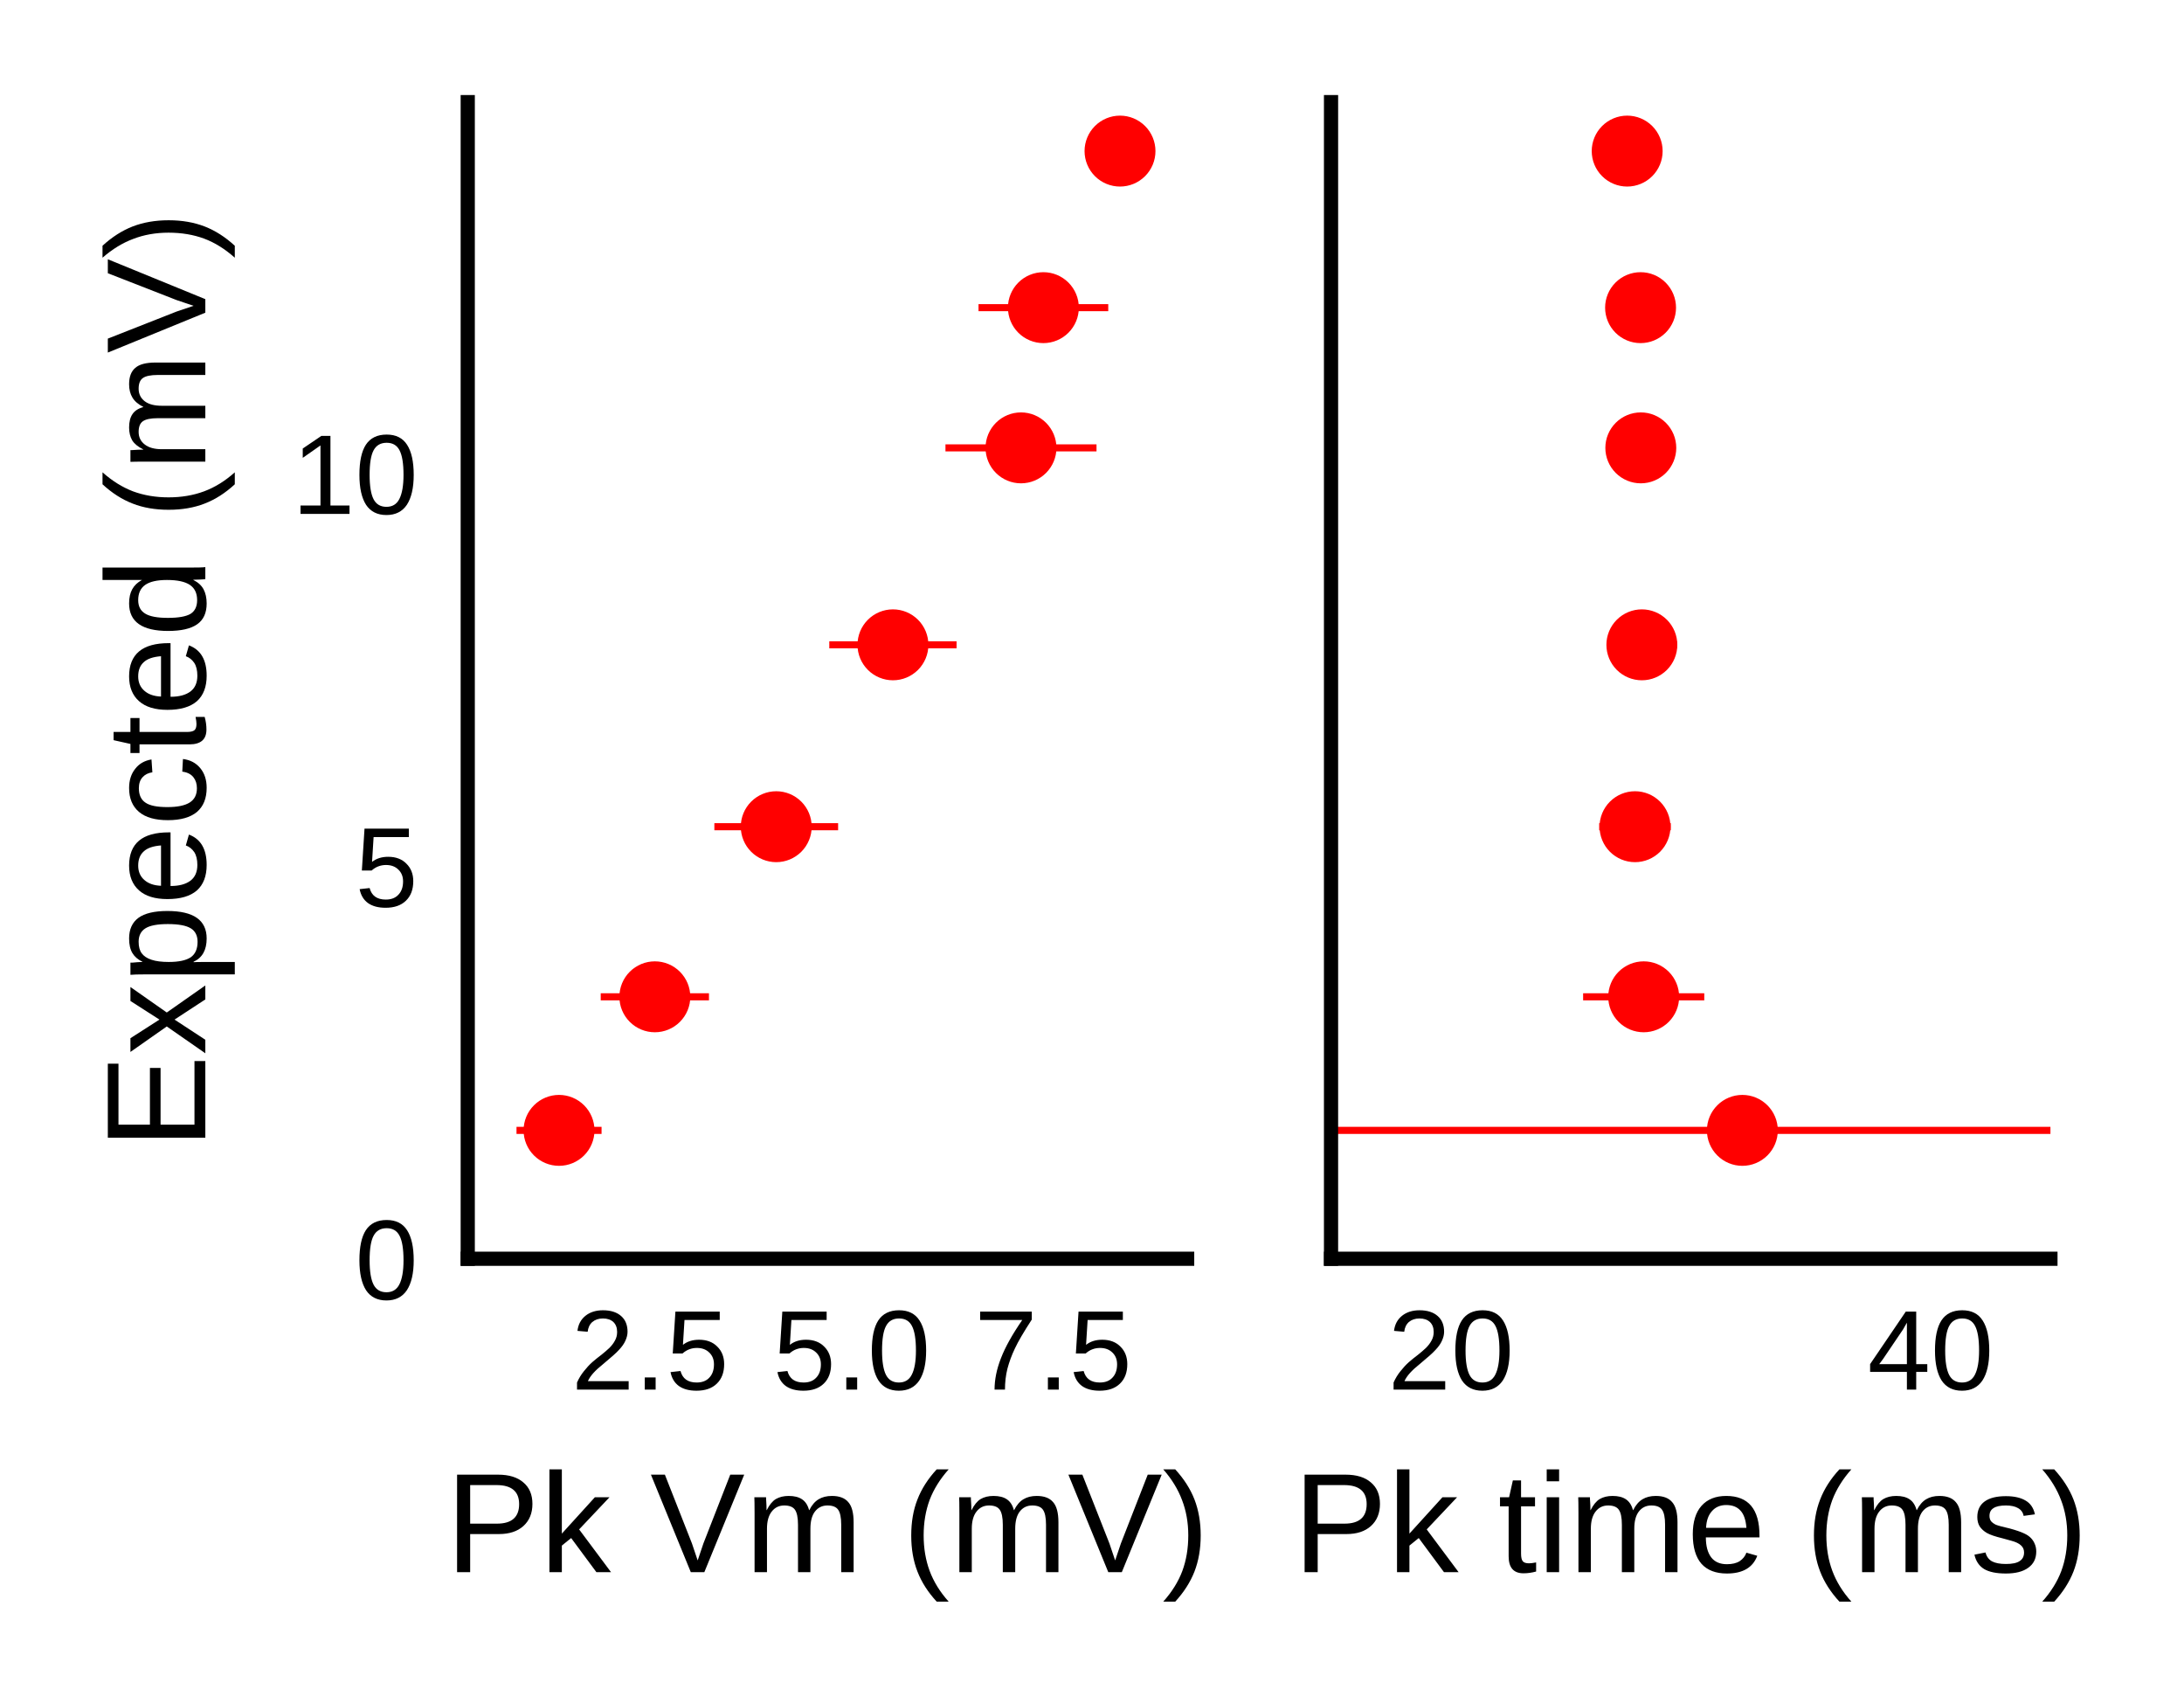
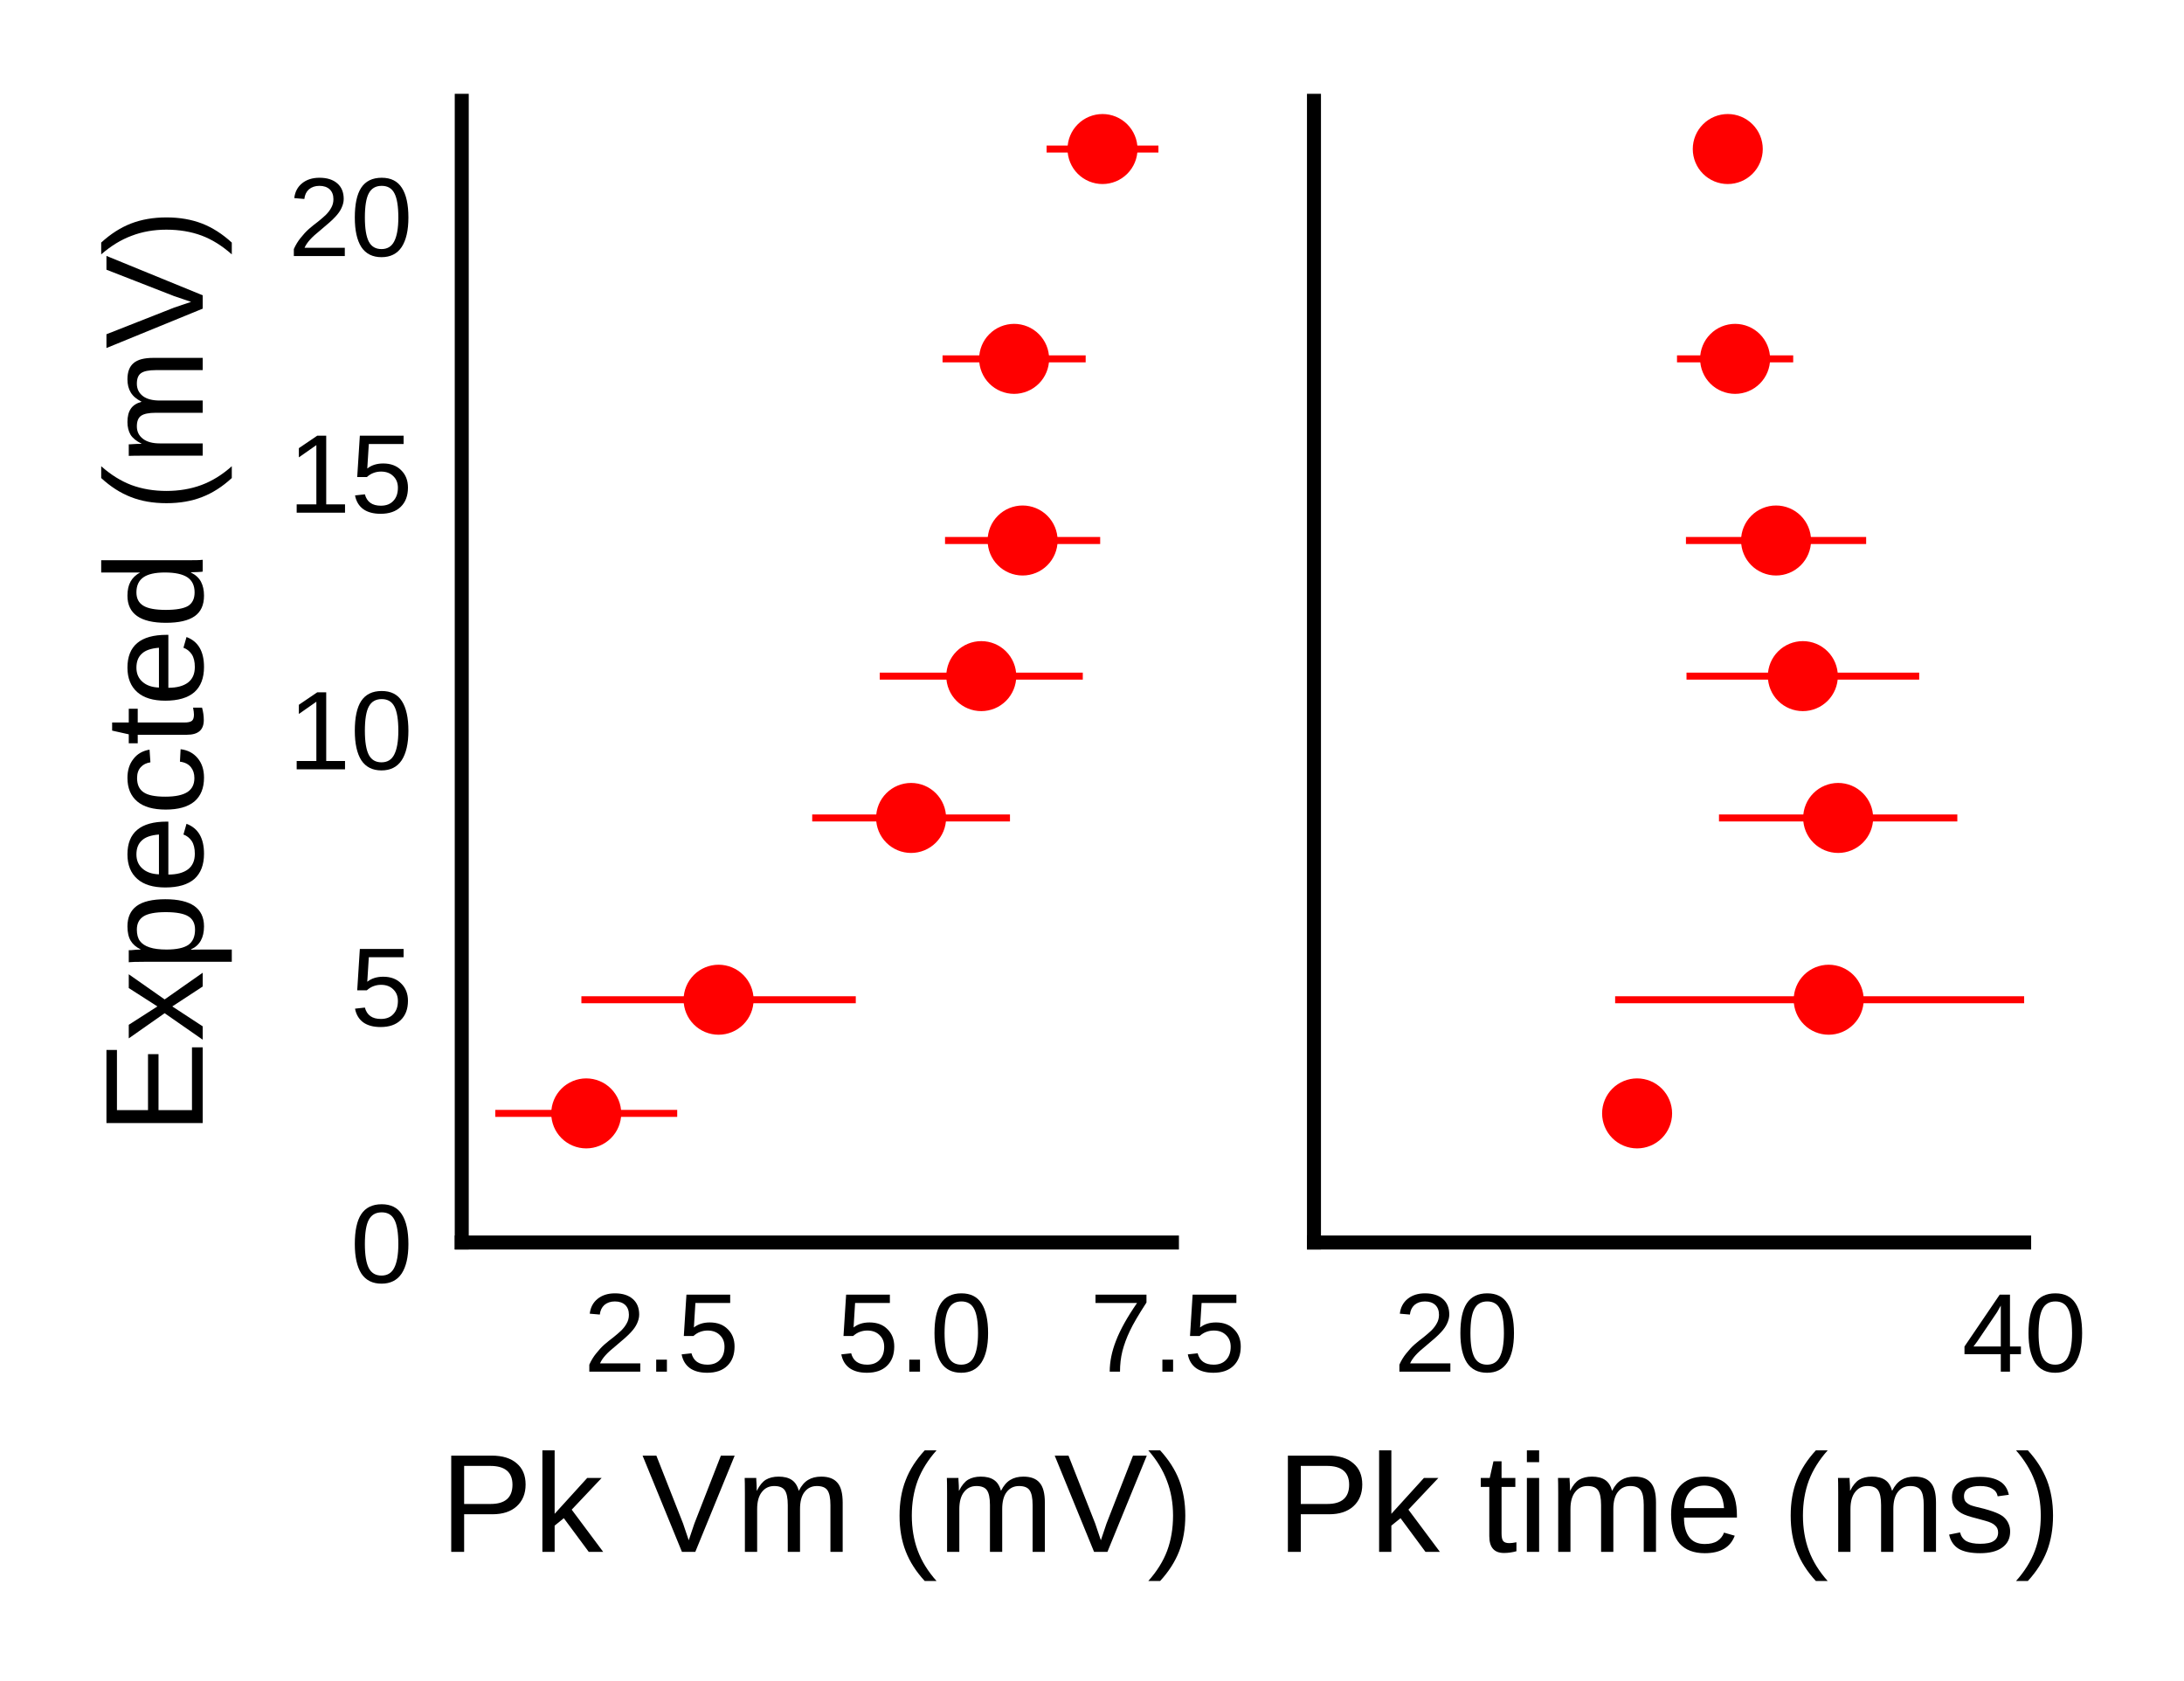
- <svg xmlns="http://www.w3.org/2000/svg" xmlns:xlink="http://www.w3.org/1999/xlink" height="120pt" version="1.1" viewBox="0 0 154 120" width="154pt">
+ <svg xmlns="http://www.w3.org/2000/svg" xmlns:xlink="http://www.w3.org/1999/xlink" height="120pt" version="1.1" viewBox="0 0 156 120" width="156pt">
  <defs>
    <style type="text/css">
*{stroke-linecap:butt;stroke-linejoin:round;}
  </style>
  </defs>
  <g id="figure_1">
    <g id="patch_1">
-       <path d="M 0 120.141  L 154.471 120.141  L 154.471 0  L 0 0  z " style="fill:none;opacity:0;" />
+       <path d="M 0 120.141  L 156.231 120.141  L 156.231 0  L 0 0  z " style="fill:none;opacity:0;" />
    </g>
    <g id="axes_1">
      <g id="patch_2">
        <path d="M 32.982 88.74  L 83.709 88.74  L 83.709 7.2  L 32.982 7.2  z " style="fill:none;" />
      </g>
      <g id="LineCollection_1">
-         <path clip-path="url(#pdcec5cbc17)" d="M 36.42 79.689  L 42.418 79.689  " style="fill:none;stroke:#ff0000;stroke-width:0.5;" />
-         <path clip-path="url(#pdcec5cbc17)" d="M 42.359 70.273  L 49.991 70.273  " style="fill:none;stroke:#ff0000;stroke-width:0.5;" />
-         <path clip-path="url(#pdcec5cbc17)" d="M 50.372 58.281  L 59.098 58.281  " style="fill:none;stroke:#ff0000;stroke-width:0.5;" />
-         <path clip-path="url(#pdcec5cbc17)" d="M 58.476 45.459  L 67.451 45.459  " style="fill:none;stroke:#ff0000;stroke-width:0.5;" />
-         <path clip-path="url(#pdcec5cbc17)" d="M 66.667 31.574  L 77.318 31.574  " style="fill:none;stroke:#ff0000;stroke-width:0.5;" />
-         <path clip-path="url(#pdcec5cbc17)" d="M 68.998 21.689  L 78.146 21.689  " style="fill:none;stroke:#ff0000;stroke-width:0.5;" />
-         <path clip-path="url(#pdcec5cbc17)" d="M 77.091 10.652  L 80.858 10.652  " style="fill:none;stroke:#ff0000;stroke-width:0.5;" />
+         <path clip-path="url(#p201240cfbd)" d="M 35.377 79.519  L 48.372 79.519  " style="fill:none;stroke:#ff0000;stroke-width:0.5;" />
+         <path clip-path="url(#p201240cfbd)" d="M 41.528 71.401  L 61.128 71.401  " style="fill:none;stroke:#ff0000;stroke-width:0.5;" />
+         <path clip-path="url(#p201240cfbd)" d="M 58.015 58.418  L 72.141 58.418  " style="fill:none;stroke:#ff0000;stroke-width:0.5;" />
+         <path clip-path="url(#p201240cfbd)" d="M 62.839 48.289  L 77.342 48.289  " style="fill:none;stroke:#ff0000;stroke-width:0.5;" />
+         <path clip-path="url(#p201240cfbd)" d="M 67.503 38.603  L 78.584 38.603  " style="fill:none;stroke:#ff0000;stroke-width:0.5;" />
+         <path clip-path="url(#p201240cfbd)" d="M 67.325 25.63  L 77.548 25.63  " style="fill:none;stroke:#ff0000;stroke-width:0.5;" />
+         <path clip-path="url(#p201240cfbd)" d="M 74.758 10.644  L 82.744 10.644  " style="fill:none;stroke:#ff0000;stroke-width:0.5;" />
      </g>
      <g id="line2d_1">
        <defs>
-           <path d="M 0 2  C 0.53 2 1.039 1.789 1.414 1.414  C 1.789 1.039 2 0.53 2 0  C 2 -0.53 1.789 -1.039 1.414 -1.414  C 1.039 -1.789 0.53 -2 0 -2  C -0.53 -2 -1.039 -1.789 -1.414 -1.414  C -1.789 -1.039 -2 -0.53 -2 0  C -2 0.53 -1.789 1.039 -1.414 1.414  C -1.039 1.789 -0.53 2 0 2  z " id="mb969f776db" style="stroke:#ff0000;" />
+           <path d="M 0 2  C 0.53 2 1.039 1.789 1.414 1.414  C 1.789 1.039 2 0.53 2 0  C 2 -0.53 1.789 -1.039 1.414 -1.414  C 1.039 -1.789 0.53 -2 0 -2  C -0.53 -2 -1.039 -1.789 -1.414 -1.414  C -1.789 -1.039 -2 -0.53 -2 0  C -2 0.53 -1.789 1.039 -1.414 1.414  C -1.039 1.789 -0.53 2 0 2  z " id="m91d91bd57d" style="stroke:#ff0000;" />
        </defs>
-         <g clip-path="url(#pdcec5cbc17)">
-           <use style="fill:#ff0000;stroke:#ff0000;" x="39.419" xlink:href="#mb969f776db" y="79.689" />
-           <use style="fill:#ff0000;stroke:#ff0000;" x="46.175" xlink:href="#mb969f776db" y="70.273" />
-           <use style="fill:#ff0000;stroke:#ff0000;" x="54.735" xlink:href="#mb969f776db" y="58.281" />
-           <use style="fill:#ff0000;stroke:#ff0000;" x="62.964" xlink:href="#mb969f776db" y="45.459" />
-           <use style="fill:#ff0000;stroke:#ff0000;" x="71.993" xlink:href="#mb969f776db" y="31.574" />
-           <use style="fill:#ff0000;stroke:#ff0000;" x="73.572" xlink:href="#mb969f776db" y="21.689" />
-           <use style="fill:#ff0000;stroke:#ff0000;" x="78.975" xlink:href="#mb969f776db" y="10.652" />
+         <g clip-path="url(#p201240cfbd)">
+           <use style="fill:#ff0000;stroke:#ff0000;" x="41.874" xlink:href="#m91d91bd57d" y="79.519" />
+           <use style="fill:#ff0000;stroke:#ff0000;" x="51.328" xlink:href="#m91d91bd57d" y="71.401" />
+           <use style="fill:#ff0000;stroke:#ff0000;" x="65.078" xlink:href="#m91d91bd57d" y="58.418" />
+           <use style="fill:#ff0000;stroke:#ff0000;" x="70.091" xlink:href="#m91d91bd57d" y="48.289" />
+           <use style="fill:#ff0000;stroke:#ff0000;" x="73.044" xlink:href="#m91d91bd57d" y="38.603" />
+           <use style="fill:#ff0000;stroke:#ff0000;" x="72.437" xlink:href="#m91d91bd57d" y="25.63" />
+           <use style="fill:#ff0000;stroke:#ff0000;" x="78.751" xlink:href="#m91d91bd57d" y="10.644" />
        </g>
      </g>
      <g id="line2d_2" />
      <g id="patch_3">
        <path d="M 32.982 88.74  L 32.982 7.2  " style="fill:none;stroke:#000000;stroke-linecap:square;stroke-linejoin:miter;" />
      </g>
      <g id="patch_4">
        <path d="M 32.982 88.74  L 83.709 88.74  " style="fill:none;stroke:#000000;stroke-linecap:square;stroke-linejoin:miter;" />
      </g>
      <g id="matplotlib.axis_1">
        <g id="xtick_1">
          <g id="line2d_3" />
          <g id="text_1">
-             <text style="font-family:Arial;font-size:8px;font-style:normal;font-weight:400;text-anchor:middle;" transform="rotate(-0, 45.84163, 97.96625)" x="45.842" y="97.966">2.5</text>
+             <text style="font-family:Arial;font-size:8px;font-style:normal;font-weight:normal;text-anchor:middle;" transform="rotate(-0, 47.24892, 97.96625)" x="47.249" y="97.966">2.5</text>
          </g>
        </g>
        <g id="xtick_2">
          <g id="line2d_4" />
          <g id="text_2">
-             <text style="font-family:Arial;font-size:8px;font-style:normal;font-weight:400;text-anchor:middle;" transform="rotate(-0, 60.05433, 97.96625)" x="60.054" y="97.966">5.0</text>
+             <text style="font-family:Arial;font-size:8px;font-style:normal;font-weight:normal;text-anchor:middle;" transform="rotate(-0, 65.32699, 97.96625)" x="65.327" y="97.966">5.0</text>
          </g>
        </g>
        <g id="xtick_3">
          <g id="line2d_5" />
          <g id="text_3">
-             <text style="font-family:Arial;font-size:8px;font-style:normal;font-weight:400;text-anchor:middle;" transform="rotate(-0, 74.26703, 97.96625)" x="74.267" y="97.966">7.5</text>
+             <text style="font-family:Arial;font-size:8px;font-style:normal;font-weight:normal;text-anchor:middle;" transform="rotate(-0, 83.40506, 97.96625)" x="83.405" y="97.966">7.5</text>
          </g>
        </g>
        <g id="text_4">
-           <text style="font-family:Arial;font-size:10px;font-style:normal;font-weight:400;text-anchor:middle;" transform="rotate(-0, 58.34551, 110.8359)" x="58.346" y="110.836">Pk Vm (mV)</text>
+           <text style="font-family:Arial;font-size:10px;font-style:normal;font-weight:normal;text-anchor:middle;" transform="rotate(-0, 58.34551, 110.8359)" x="58.346" y="110.836">Pk Vm (mV)</text>
        </g>
      </g>
      <g id="matplotlib.axis_2">
        <g id="ytick_1">
          <g id="line2d_6" />
          <g id="text_5">
-             <text style="font-family:Arial;font-size:8px;font-style:normal;font-weight:400;text-anchor:end;" transform="rotate(-0, 29.48187, 91.60313)" x="29.482" y="91.603">0</text>
+             <text style="font-family:Arial;font-size:8px;font-style:normal;font-weight:normal;text-anchor:end;" transform="rotate(-0, 29.48187, 91.60313)" x="29.482" y="91.603">0</text>
          </g>
        </g>
        <g id="ytick_2">
          <g id="line2d_7" />
          <g id="text_6">
-             <text style="font-family:Arial;font-size:8px;font-style:normal;font-weight:400;text-anchor:end;" transform="rotate(-0, 29.48187, 63.91761)" x="29.482" y="63.918">5</text>
+             <text style="font-family:Arial;font-size:8px;font-style:normal;font-weight:normal;text-anchor:end;" transform="rotate(-0, 29.48187, 73.27448)" x="29.482" y="73.274">5</text>
          </g>
        </g>
        <g id="ytick_3">
          <g id="line2d_8" />
          <g id="text_7">
-             <text style="font-family:Arial;font-size:8px;font-style:normal;font-weight:400;text-anchor:end;" transform="rotate(-0, 29.48187, 36.23209)" x="29.482" y="36.232">10</text>
+             <text style="font-family:Arial;font-size:8px;font-style:normal;font-weight:normal;text-anchor:end;" transform="rotate(-0, 29.48187, 54.94584)" x="29.482" y="54.946">10</text>
          </g>
        </g>
-         <g id="text_8">
-           <text style="font-family:Arial;font-size:10px;font-style:normal;font-weight:400;text-anchor:middle;" transform="rotate(-90, 14.47969, 47.97)" x="14.48" y="47.97">Expected (mV)</text>
+         <g id="ytick_4">
+           <g id="line2d_9" />
+           <g id="text_8">
+             <text style="font-family:Arial;font-size:8px;font-style:normal;font-weight:normal;text-anchor:end;" transform="rotate(-0, 29.48187, 36.6172)" x="29.482" y="36.617">15</text>
+           </g>
+         </g>
+         <g id="ytick_5">
+           <g id="line2d_10" />
+           <g id="text_9">
+             <text style="font-family:Arial;font-size:8px;font-style:normal;font-weight:normal;text-anchor:end;" transform="rotate(-0, 29.48187, 18.28855)" x="29.482" y="18.289">20</text>
+           </g>
+         </g>
+         <g id="text_10">
+           <text style="font-family:Arial;font-size:10px;font-style:normal;font-weight:normal;text-anchor:middle;" transform="rotate(-90, 14.47969, 47.97)" x="14.48" y="47.97">Expected (mV)</text>
        </g>
      </g>
    </g>
    <g id="axes_2">
      <g id="patch_5">
        <path d="M 93.855 88.74  L 144.582 88.74  L 144.582 7.2  L 93.855 7.2  z " style="fill:none;" />
      </g>
      <g id="LineCollection_2">
-         <path clip-path="url(#p7a4939e6b6)" d="M 93.743 79.689  L 151.974 79.689  " style="fill:none;stroke:#ff0000;stroke-width:0.5;" />
-         <path clip-path="url(#p7a4939e6b6)" d="M 111.63 70.273  L 120.173 70.273  " style="fill:none;stroke:#ff0000;stroke-width:0.5;" />
-         <path clip-path="url(#p7a4939e6b6)" d="M 112.763 58.281  L 117.814 58.281  " style="fill:none;stroke:#ff0000;stroke-width:0.5;" />
-         <path clip-path="url(#p7a4939e6b6)" d="M 113.31 45.459  L 118.235 45.459  " style="fill:none;stroke:#ff0000;stroke-width:0.5;" />
-         <path clip-path="url(#p7a4939e6b6)" d="M 114.146 31.574  L 117.249 31.574  " style="fill:none;stroke:#ff0000;stroke-width:0.5;" />
-         <path clip-path="url(#p7a4939e6b6)" d="M 113.803 21.689  L 117.56 21.689  " style="fill:none;stroke:#ff0000;stroke-width:0.5;" />
-         <path clip-path="url(#p7a4939e6b6)" d="M 114.568 10.652  L 114.906 10.652  " style="fill:none;stroke:#ff0000;stroke-width:0.5;" />
+         <path clip-path="url(#p81705d2572)" d="M 115.566 79.519  L 118.305 79.519  " style="fill:none;stroke:#ff0000;stroke-width:0.5;" />
+         <path clip-path="url(#p81705d2572)" d="M 115.367 71.401  L 145.874 71.401  " style="fill:none;stroke:#ff0000;stroke-width:0.5;" />
+         <path clip-path="url(#p81705d2572)" d="M 122.785 58.418  L 139.809 58.418  " style="fill:none;stroke:#ff0000;stroke-width:0.5;" />
+         <path clip-path="url(#p81705d2572)" d="M 120.465 48.289  L 137.086 48.289  " style="fill:none;stroke:#ff0000;stroke-width:0.5;" />
+         <path clip-path="url(#p81705d2572)" d="M 120.425 38.603  L 133.297 38.603  " style="fill:none;stroke:#ff0000;stroke-width:0.5;" />
+         <path clip-path="url(#p81705d2572)" d="M 119.786 25.63  L 128.086 25.63  " style="fill:none;stroke:#ff0000;stroke-width:0.5;" />
+         <path clip-path="url(#p81705d2572)" d="M 122.669 10.644  L 124.154 10.644  " style="fill:none;stroke:#ff0000;stroke-width:0.5;" />
      </g>
-       <g id="line2d_9">
-         <g clip-path="url(#p7a4939e6b6)">
-           <use style="fill:#ff0000;stroke:#ff0000;" x="122.859" xlink:href="#mb969f776db" y="79.689" />
-           <use style="fill:#ff0000;stroke:#ff0000;" x="115.901" xlink:href="#mb969f776db" y="70.273" />
-           <use style="fill:#ff0000;stroke:#ff0000;" x="115.289" xlink:href="#mb969f776db" y="58.281" />
-           <use style="fill:#ff0000;stroke:#ff0000;" x="115.772" xlink:href="#mb969f776db" y="45.459" />
-           <use style="fill:#ff0000;stroke:#ff0000;" x="115.698" xlink:href="#mb969f776db" y="31.574" />
-           <use style="fill:#ff0000;stroke:#ff0000;" x="115.681" xlink:href="#mb969f776db" y="21.689" />
-           <use style="fill:#ff0000;stroke:#ff0000;" x="114.737" xlink:href="#mb969f776db" y="10.652" />
+       <g id="line2d_11">
+         <g clip-path="url(#p81705d2572)">
+           <use style="fill:#ff0000;stroke:#ff0000;" x="116.936" xlink:href="#m91d91bd57d" y="79.519" />
+           <use style="fill:#ff0000;stroke:#ff0000;" x="130.621" xlink:href="#m91d91bd57d" y="71.401" />
+           <use style="fill:#ff0000;stroke:#ff0000;" x="131.297" xlink:href="#m91d91bd57d" y="58.418" />
+           <use style="fill:#ff0000;stroke:#ff0000;" x="128.775" xlink:href="#m91d91bd57d" y="48.289" />
+           <use style="fill:#ff0000;stroke:#ff0000;" x="126.861" xlink:href="#m91d91bd57d" y="38.603" />
+           <use style="fill:#ff0000;stroke:#ff0000;" x="123.936" xlink:href="#m91d91bd57d" y="25.63" />
+           <use style="fill:#ff0000;stroke:#ff0000;" x="123.412" xlink:href="#m91d91bd57d" y="10.644" />
        </g>
      </g>
-       <g id="line2d_10" />
+       <g id="line2d_12" />
      <g id="patch_6">
        <path d="M 93.855 88.74  L 93.855 7.2  " style="fill:none;stroke:#000000;stroke-linecap:square;stroke-linejoin:miter;" />
      </g>
      <g id="patch_7">
        <path d="M 93.855 88.74  L 144.582 88.74  " style="fill:none;stroke:#000000;stroke-linecap:square;stroke-linejoin:miter;" />
      </g>
      <g id="matplotlib.axis_3">
        <g id="xtick_4">
-           <g id="line2d_11" />
-           <g id="text_9">
-             <text style="font-family:Arial;font-size:8px;font-style:normal;font-weight:400;text-anchor:middle;" transform="rotate(-0, 102.3091, 97.96625)" x="102.309" y="97.966">20</text>
+           <g id="line2d_13" />
+           <g id="text_11">
+             <text style="font-family:Arial;font-size:8px;font-style:normal;font-weight:normal;text-anchor:middle;" transform="rotate(-0, 104.0001, 97.96625)" x="104" y="97.966">20</text>
          </g>
        </g>
        <g id="xtick_5">
-           <g id="line2d_12" />
-           <g id="text_10">
-             <text style="font-family:Arial;font-size:8px;font-style:normal;font-weight:400;text-anchor:middle;" transform="rotate(-0, 136.1273, 97.96625)" x="136.127" y="97.966">40</text>
+           <g id="line2d_14" />
+           <g id="text_12">
+             <text style="font-family:Arial;font-size:8px;font-style:normal;font-weight:normal;text-anchor:middle;" transform="rotate(-0, 144.5819, 97.96625)" x="144.582" y="97.966">40</text>
          </g>
        </g>
-         <g id="text_11">
-           <text style="font-family:Arial;font-size:10px;font-style:normal;font-weight:400;text-anchor:middle;" transform="rotate(-0, 119.2182, 110.8359)" x="119.218" y="110.836">Pk time (ms)</text>
+         <g id="text_13">
+           <text style="font-family:Arial;font-size:10px;font-style:normal;font-weight:normal;text-anchor:middle;" transform="rotate(-0, 119.2182, 110.8359)" x="119.218" y="110.836">Pk time (ms)</text>
        </g>
      </g>
      <g id="matplotlib.axis_4">
-         <g id="ytick_4">
-           <g id="line2d_13" />
-         </g>
-         <g id="ytick_5">
-           <g id="line2d_14" />
-         </g>
        <g id="ytick_6">
          <g id="line2d_15" />
+         </g>
+         <g id="ytick_7">
+           <g id="line2d_16" />
+         </g>
+         <g id="ytick_8">
+           <g id="line2d_17" />
+         </g>
+         <g id="ytick_9">
+           <g id="line2d_18" />
+         </g>
+         <g id="ytick_10">
+           <g id="line2d_19" />
        </g>
      </g>
    </g>
  </g>
  <defs>
-     <clipPath id="pdcec5cbc17">
+     <clipPath id="p201240cfbd">
      <rect height="81.54" width="50.727" x="32.982" y="7.2" />
    </clipPath>
-     <clipPath id="p7a4939e6b6">
+     <clipPath id="p81705d2572">
      <rect height="81.54" width="50.727" x="93.855" y="7.2" />
    </clipPath>
  </defs>
</svg>
